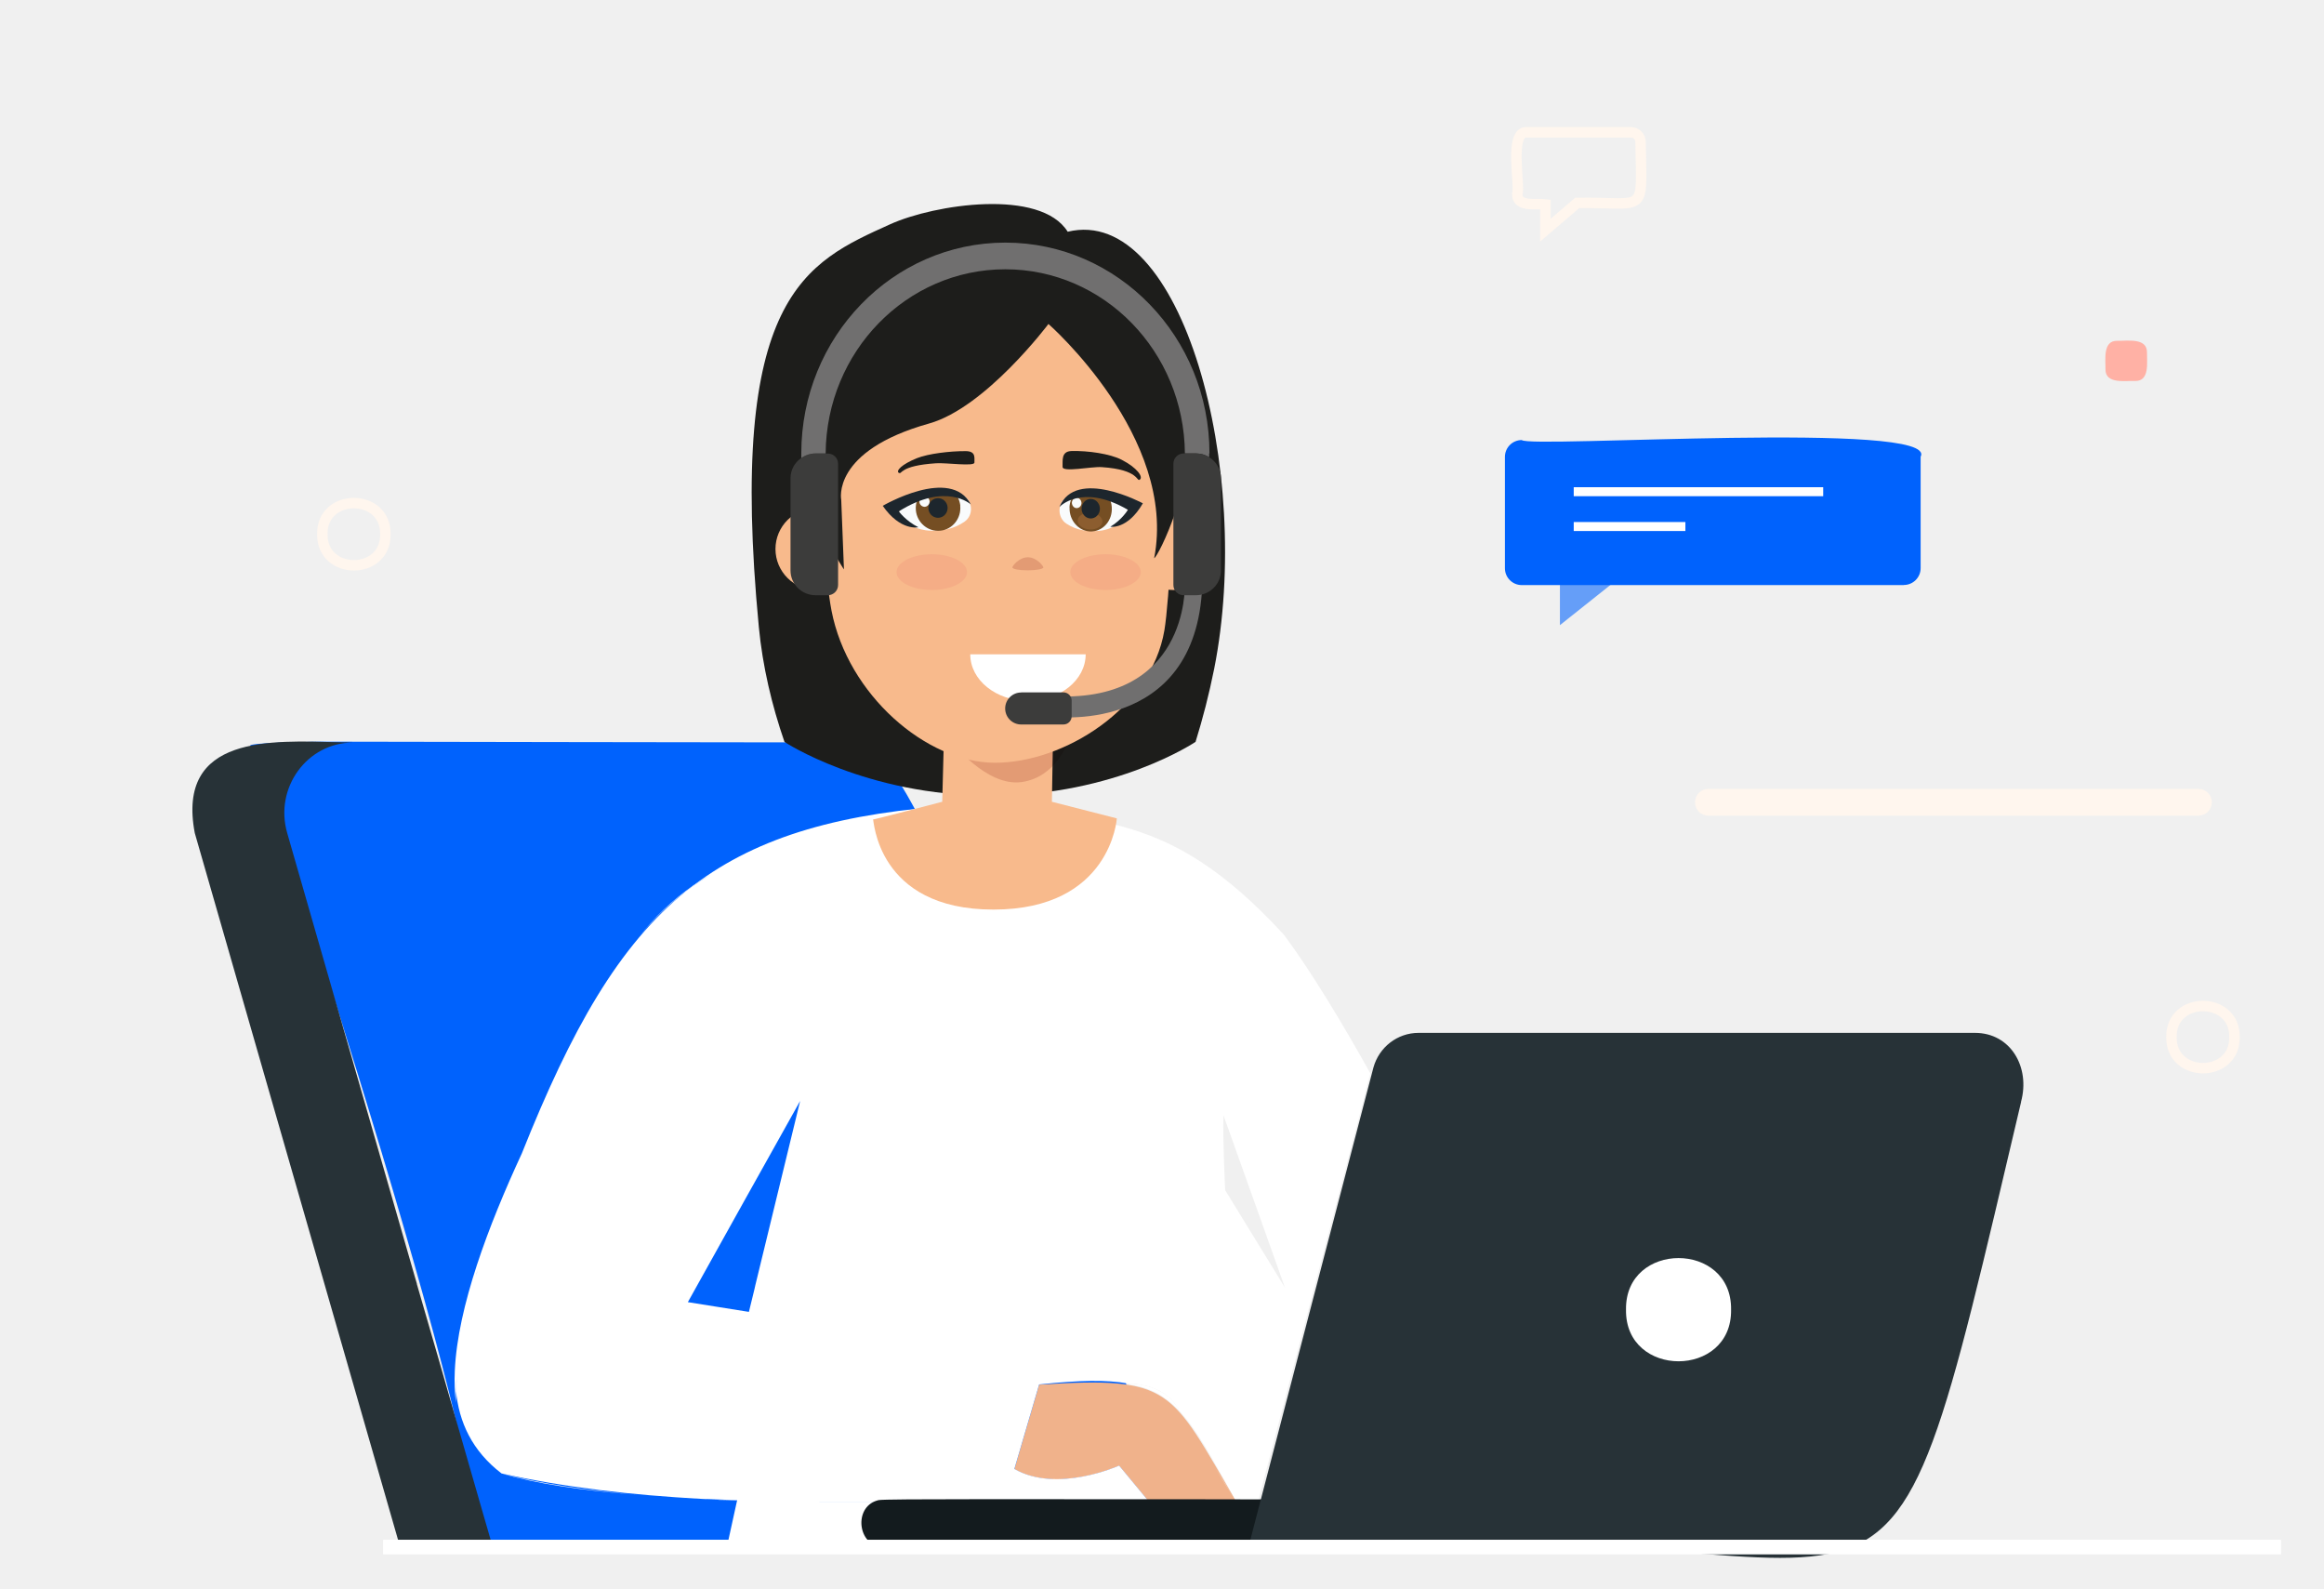
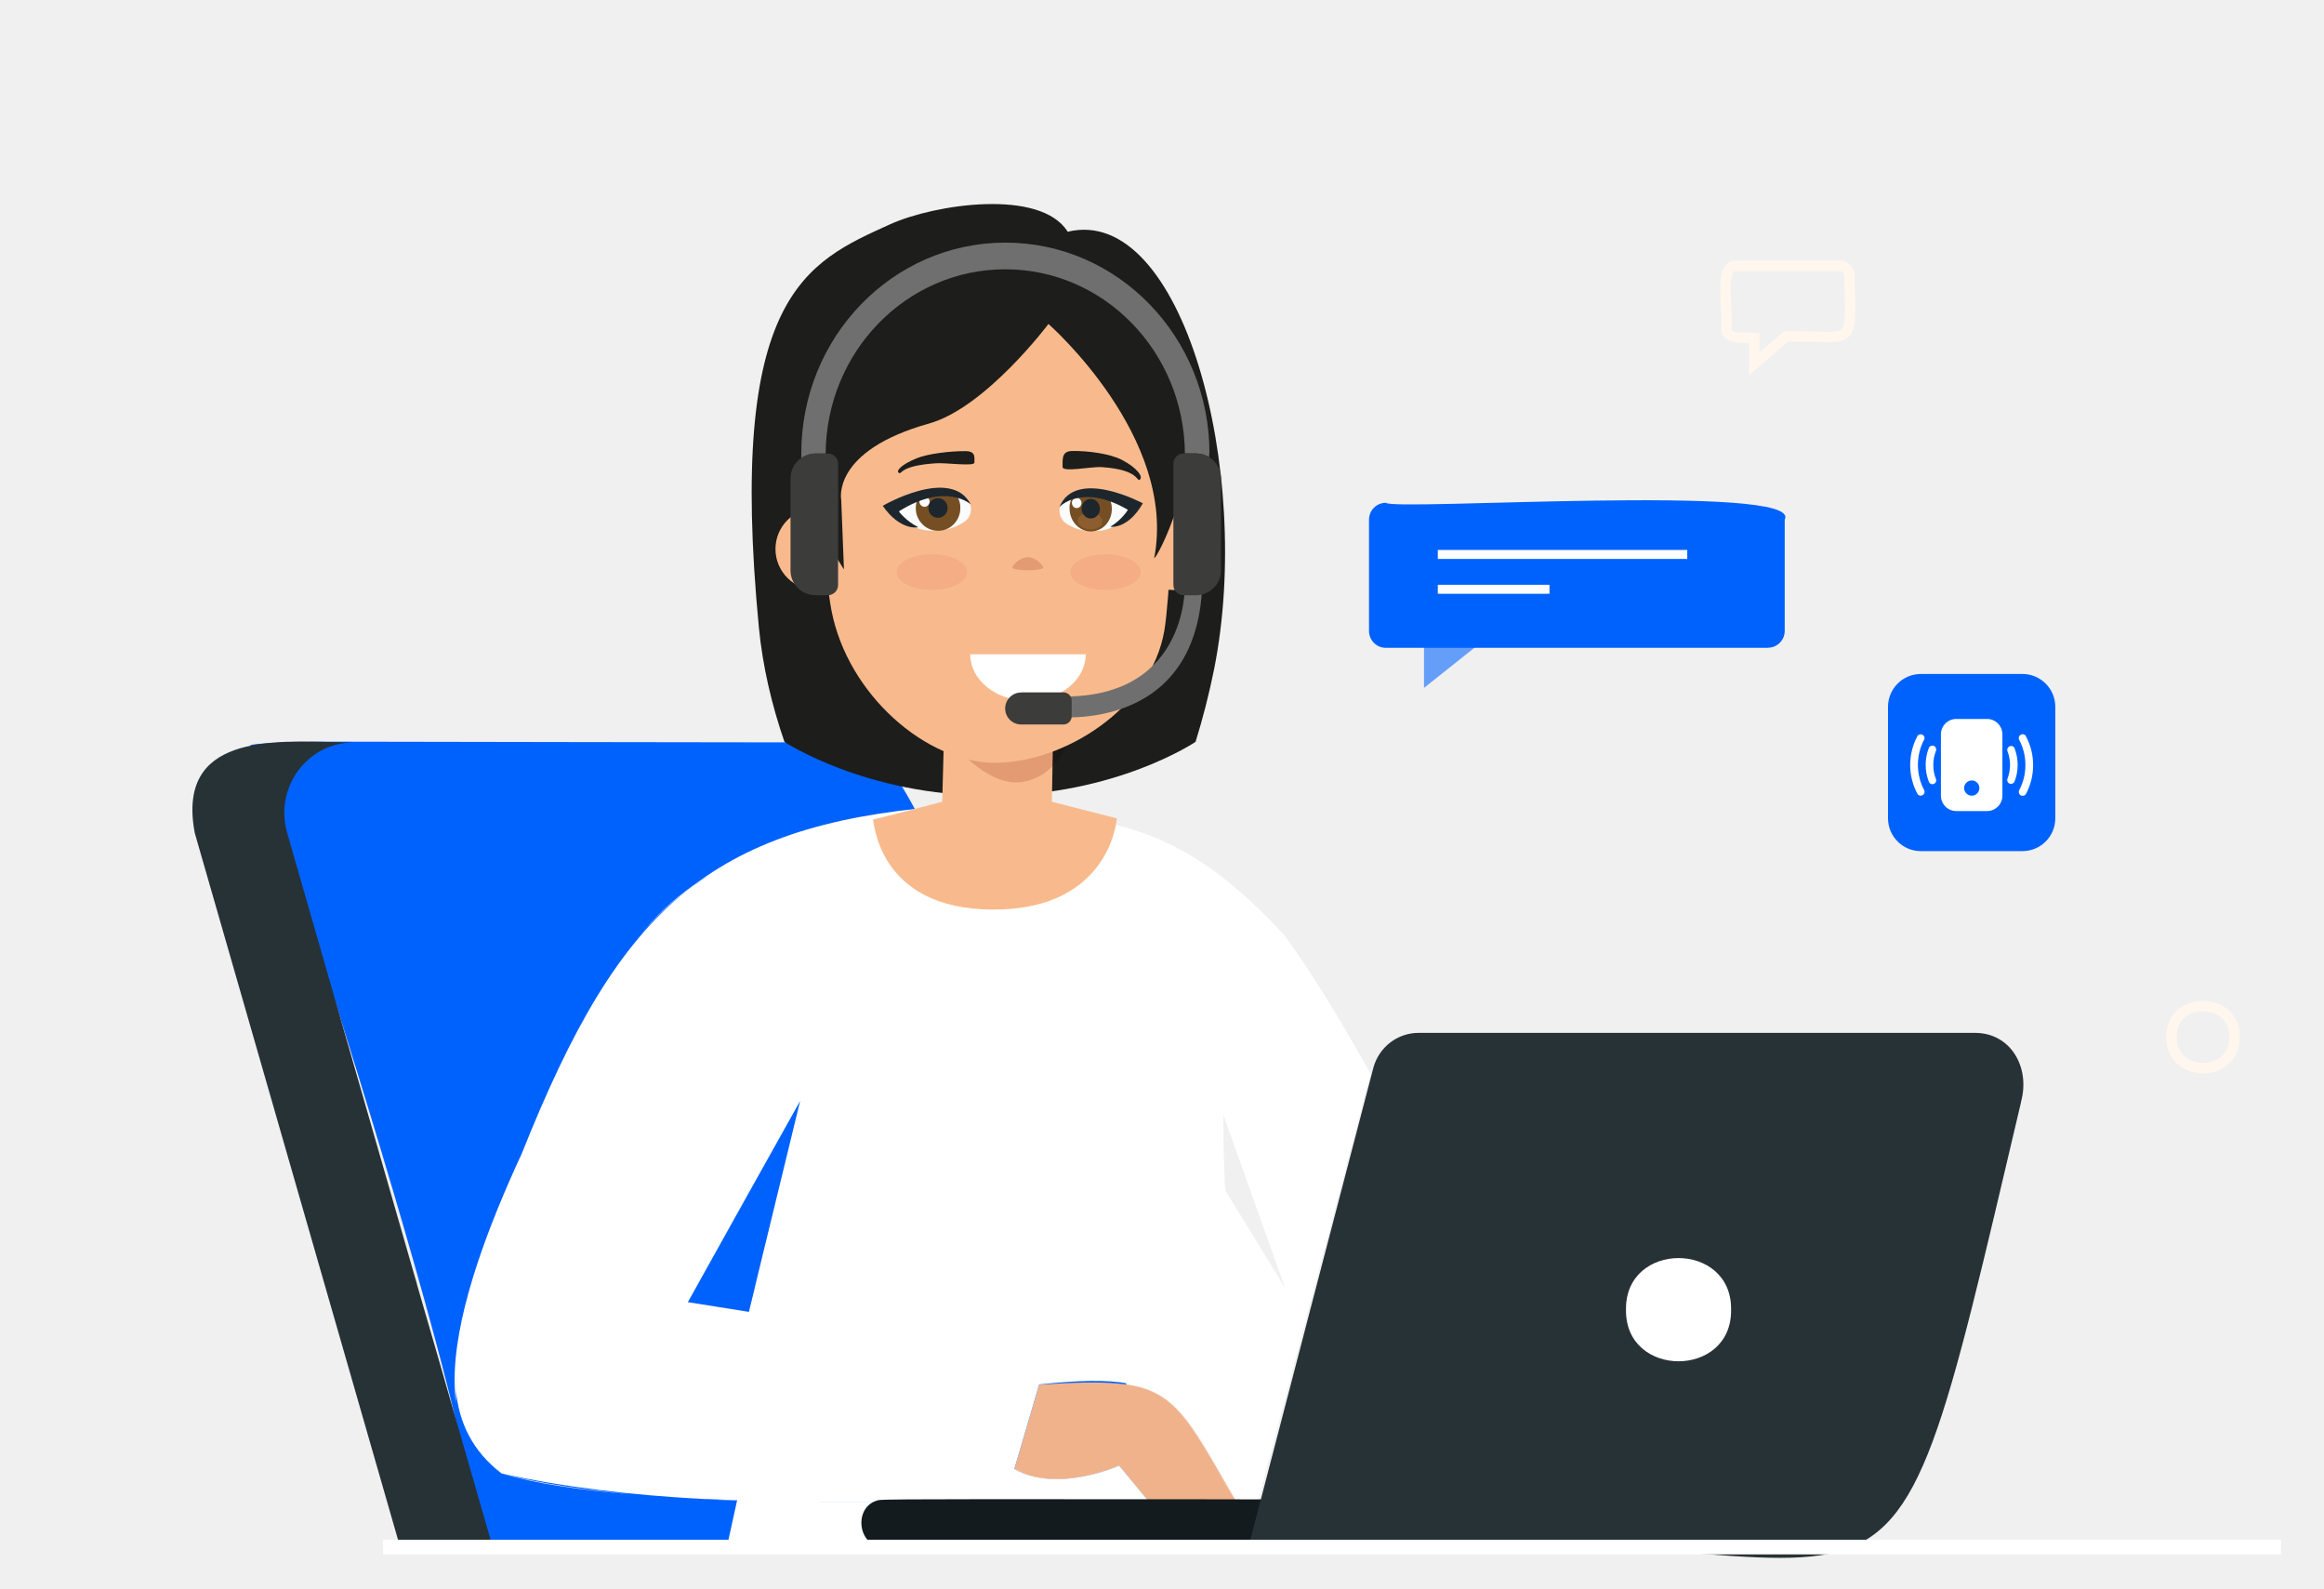
<svg xmlns="http://www.w3.org/2000/svg" viewBox="0 0 222.28 151.92">
  <defs>
    <style>
      .cls-1 {
-         fill: #ffb1a5;
-       }
- 
-       .cls-2 {
        stroke-width: .86px;
      }

-       .cls-2, .cls-3 {
+       .cls-1, .cls-2 {
        stroke: #fff;
      }

-       .cls-2, .cls-3, .cls-4 {
+       .cls-1, .cls-2, .cls-3 {
        fill: none;
        stroke-miterlimit: 10;
      }

-       .cls-5 {
+       .cls-4 {
        fill: #131b1e;
      }

-       .cls-6 {
+       .cls-5 {
        fill: #fff;
      }

-       .cls-7, .cls-8, .cls-9 {
-         isolation: isolate;
+       .cls-6, .cls-7, .cls-8 {
+         fill: #0062fd;
      }

-       .cls-7, .cls-9 {
-         fill: #0062fd;
+       .cls-6, .cls-9, .cls-8 {
+         isolation: isolate;
      }

      .cls-10 {
        fill: #f9fbfc;
      }

      .cls-11 {
        fill: #1d262d;
      }

      .cls-12 {
        fill: #706f6f;
      }

      .cls-13 {
        fill: #754e23;
      }

-       .cls-3 {
+       .cls-2 {
        stroke-width: 1.4px;
      }

      .cls-14 {
        fill: #8c5d2f;
      }

-       .cls-9 {
+       .cls-8 {
        opacity: .58;
      }

      .cls-15 {
        fill: #f8ba8c;
      }

      .cls-16 {
        fill: #f0b28b;
      }

      .cls-17 {
        fill: #f5ad86;
      }

      .cls-18 {
        fill: #1d1d1b;
      }

      .cls-19 {
        fill: #e9d5d4;
        mix-blend-mode: multiply;
      }

      .cls-20 {
        fill: #3c3c3b;
      }

-       .cls-21 {
-         fill: #fff6ee;
-       }
- 
-       .cls-4 {
+       .cls-3 {
        stroke: #fff6ee;
      }

-       .cls-22 {
+       .cls-21 {
        fill: #273237;
      }
    </style>
  </defs>
-   <g class="cls-8">
+   <g class="cls-9">
    <g id="Calque_3" data-name="Calque 3">
      <g>
-         <path class="cls-7" d="M30.83,70.92s44.04.08,51.39.08,32.05,76.69,28.16,76.95-70.66-.99-65.59,0-20.28-76.29-20.83-76.62,6.87-.41,6.87-.41Z" />
+         <path class="cls-6" d="M30.83,70.92s44.04.08,51.39.08,32.05,76.69,28.16,76.95-70.66-.99-65.59,0-20.28-76.29-20.83-76.62,6.87-.41,6.87-.41Z" />
        <g>
          <g>
            <g>
              <path class="cls-16" d="M118.25,143.6h-8.37l-2.84-3.43s-5.93,2.68-10.02.32l2.37-8.08c12.79-.81,12.49.38,18.86,11.18Z" />
-               <path class="cls-6" d="M131.08,102.73c-.07.26-.14.54-.21.82.08-.29.15-.58.24-.88-.01.02-.01.04-.02.06ZM116.18,140.31c.6.98,1.27,2.07,2.07,3.29l-2.07-3.29ZM112.51,134.48c-.1-.16-.22-.32-.35-.46-.12-.13-.24-.26-.38-.38-.13-.12-.27-.23-.42-.33-.1-.07-.21-.13-.31-.19-.09-.04-.17-.09-.26-.13h0s-.01-.02-.02-.02h0c-.1-.04-.19-.09-.29-.13-.1-.04-.2-.08-.3-.12s-.21-.07-.32-.1c-.1-.04-.21-.06-.32-.08-.4-.08-.81-.12-1.21-.12h-.02c-.13,0-.26,0-.4,0,.29.02.57.05.84.1.11.02.21.04.32.06,0,0,.02,0,.03,0,1.4.28,2.63.9,3.53,2.1-.04-.07-.08-.13-.12-.2ZM96.11,143.6c-.12,0-.24,0-.35.01.55,0,1.1,0,1.64-.01h-1.29ZM84.33,143.6h-6.71c2.35.01,4.63.01,6.71,0ZM95.24,76.66c-.03-.1-.06-.21-.1-.3.03.12.07.24.12.36v-.06ZM60.64,142.92c-4.65-.43-8.97-1.03-12.65-2.01,3.3.99,7.84,1.63,13.01,2.04-.12,0-.24-.02-.36-.04ZM43.62,132.9v.03s0,.03,0,.04c.01-.48.04-.96.07-1.45-.04.46-.07.93-.08,1.37Z" />
-               <path class="cls-6" d="M45.59,121.79s0,0,0,.01c-.05.17-.1.34-.14.51.09-.29.17-.56.26-.84-.04.1-.07.21-.11.32ZM66.38,84.63s-.01,0-.02.01c-2.07,1.43-3.77,3.07-5.32,5.04,1.37-1.7,2.87-3.17,4.62-4.49.84-.63,1.74-1.23,2.71-1.79-.69.4-1.36.8-1.98,1.23ZM67.97,143.38c.46.03.92.05,1.37.07.38.02.77.04,1.15.05h0s0-.02,0-.02c-.86-.03-1.71-.06-2.54-.1ZM64.83,143.22c.71.04,1.46.08,2.22.12-.74-.04-1.49-.07-2.22-.12ZM95.26,76.75c.28.98.59,1.96.86,2.95-.21-.99-.49-2-.86-2.95ZM95.24,76.66c-.03-.1-.06-.21-.1-.3.03.12.07.24.12.36v-.06ZM112.51,134.48c-.1-.16-.22-.32-.35-.46-.12-.13-.24-.26-.38-.38-.13-.12-.27-.23-.42-.33-.1-.07-.21-.13-.31-.19-.08-.06-.17-.1-.26-.14,0,0-.01-.01-.02-.01-.1-.05-.2-.1-.29-.13-.1-.04-.2-.08-.3-.12s-.21-.07-.32-.1c-.1-.04-.21-.06-.32-.08-.52-.13-1.07-.19-1.62-.2-.07,0-.15,0-.22,0,.21.02.4.05.6.08h.02s.01,0,.03,0c0,0,.01,0,.03,0,.23.04.46.09.68.15,0,0,.02,0,.03,0,1.34.35,2.57,1.04,3.53,2.1.04.04.08.09.12.13-.07-.12-.15-.22-.24-.33ZM131.08,102.73c-.07.26-.14.54-.21.82.08-.29.15-.58.24-.88-.01.02-.01.04-.02.06Z" />
-               <path class="cls-6" d="M131.08,102.73c-.07.26-.14.54-.21.82.08-.29.15-.58.24-.88-.01.02-.01.04-.02.06ZM112.51,134.48c-.1-.16-.22-.32-.35-.46-.12-.13-.24-.26-.38-.38-.13-.12-.27-.23-.42-.33-.1-.07-.21-.13-.31-.19-.08-.06-.17-.1-.26-.14,0,0-.01-.01-.02-.01-.1-.05-.2-.1-.29-.13-.1-.04-.2-.08-.3-.12s-.21-.07-.32-.1c-.1-.04-.21-.06-.32-.08-.52-.13-1.07-.19-1.62-.2.13.01.26.04.38.07h.02s.01,0,.03,0c0,0,.01,0,.03,0,.12.03.24.06.36.09.11.02.21.04.32.06,0,0,.02,0,.03,0,1.34.35,2.57,1.04,3.53,2.1.04.04.08.09.12.13-.07-.12-.15-.22-.24-.33ZM95.26,76.75c.28.98.59,1.96.86,2.95-.21-.99-.49-2-.86-2.95ZM95.24,76.66c-.03-.1-.06-.21-.1-.3.03.12.07.24.12.36v-.06ZM67.97,143.38c.46.03.92.05,1.37.07.38.02.77.04,1.15.04h0c-.86-.04-1.71-.07-2.54-.11ZM77.62,143.6c2.35.01,4.63.01,6.71,0h-6.71ZM66.38,84.63s-.01,0-.02.01l-.71.55c.84-.63,1.74-1.23,2.71-1.79-.69.4-1.36.8-1.98,1.23ZM45.59,121.79s0,0,0,.01c-.05.17-.1.34-.14.51.09-.29.17-.56.26-.84-.04.1-.07.21-.11.32ZM43.62,132.9v.03s0,.03,0,.04c.01-.48.04-.96.07-1.45-.04.46-.07.93-.08,1.37Z" />
-               <path class="cls-6" d="M122.85,89.44c-11.53-12.57-17.91-9.95-27.79-13.31l-3.03.85c-11.49.7-19.46,2.98-25.65,7.65.62-.43,1.29-.83,1.98-1.23-.97.57-1.87,1.16-2.71,1.79-6.49,5.23-11.01,13.26-15.74,25.11-3.2,6.91-6.13,14.65-6.41,20.77-.05,1.07-.01,2.1.11,3.06,0-.38,0-.76,0-1.15.29,3.02,1.54,5.76,4.36,7.92,6.11,1.36,12.53,2.07,19.07,2.43.13,0,.26.01.39.02.07,0,.15.01.22,0,.1,0,.21,0,.31.01.82.04,1.68.07,2.54.1h0v.02l-1.06,4.83,41.85-.21-2.48-4.55c.36,0,.72.01,1.07.03l-2.84-3.43s-5.93,2.68-10.02.32l2.37-8.08c3.78-.4,6.47-.47,8.54-.08.55,0,1.1.07,1.62.2.1.02.21.04.32.08.1.03.21.06.32.1s.2.07.3.12c.1.04.2.08.29.13,0,0,.01,0,.02.01.09.04.18.08.26.14.1.06.21.12.31.19.15.1.29.21.42.33.13.12.26.24.38.38.13.14.25.29.35.46.08.11.16.21.24.33-.04-.04-.08-.09-.12-.13-.96-1.05-2.19-1.74-3.53-2.1,0,0-.02,0-.03,0-.1-.02-.21-.04-.32-.06,4.19,1.1,5.73,4.41,9.49,11.09h2.08c3.36-12.76,6.71-25.53,10.07-38.29,0-.04.01-.07.03-.1,0-.01,0-.03,0-.04s0-.03.01-.04c0,0,0-.02,0-.04.13-.51.27-1.02.4-1.54.07-.28.14-.55.21-.82,0-.02,0-.04.02-.06-2.56-4.6-5.57-9.63-8.25-13.24ZM43.62,132.97s0-.03,0-.04v-.03c.01-.45.04-.91.08-1.37-.04.49-.06.97-.07,1.45ZM45.44,122.31c.04-.17.09-.34.14-.51t0-.01c.04-.1.07-.21.11-.32-.09.28-.17.55-.26.84ZM96.12,79.7c-.27-.99-.58-1.97-.86-2.95.38.95.65,1.96.86,2.95ZM95.24,76.66v.06c-.04-.12-.07-.24-.1-.36.04.1.07.2.1.3ZM84.33,143.6c-2.07.01-4.35.01-6.71,0h6.71ZM72.2,123.1c-.01.06-.03.12-.04.18-.23.96-.51,2.1-.53,2.17l-5.84-.93c3.56-6.41,7.16-12.84,10.74-19.24-.12.5-3.01,12.41-4.3,17.68,0,.04-.02.09-.03.13ZM97.4,143.6c-.54,0-1.09,0-1.64.01.12,0,.24,0,.35-.01h1.29ZM113.73,111.23l-.02-.04.02-.07v.11ZM117.18,113.8s-.24-4.94-.16-7.15l5.88,16.48-5.72-9.32Z" />
-               <path class="cls-6" d="M84.33,143.6c-2.07.01-4.35.01-6.71,0h6.71Z" />
+               <path class="cls-5" d="M131.08,102.73c-.07.26-.14.54-.21.82.08-.29.15-.58.24-.88-.01.02-.01.04-.02.06ZM116.18,140.31c.6.98,1.27,2.07,2.07,3.29l-2.07-3.29ZM112.51,134.48c-.1-.16-.22-.32-.35-.46-.12-.13-.24-.26-.38-.38-.13-.12-.27-.23-.42-.33-.1-.07-.21-.13-.31-.19-.09-.04-.17-.09-.26-.13h0s-.01-.02-.02-.02h0c-.1-.04-.19-.09-.29-.13-.1-.04-.2-.08-.3-.12s-.21-.07-.32-.1c-.1-.04-.21-.06-.32-.08-.4-.08-.81-.12-1.21-.12h-.02c-.13,0-.26,0-.4,0,.29.02.57.05.84.1.11.02.21.04.32.06,0,0,.02,0,.03,0,1.4.28,2.63.9,3.53,2.1-.04-.07-.08-.13-.12-.2ZM96.11,143.6c-.12,0-.24,0-.35.01.55,0,1.1,0,1.64-.01h-1.29ZM84.33,143.6h-6.71c2.35.01,4.63.01,6.71,0ZM95.24,76.66c-.03-.1-.06-.21-.1-.3.03.12.07.24.12.36v-.06ZM60.64,142.92c-4.65-.43-8.97-1.03-12.65-2.01,3.3.99,7.84,1.63,13.01,2.04-.12,0-.24-.02-.36-.04ZM43.62,132.9v.03s0,.03,0,.04c.01-.48.04-.96.07-1.45-.04.46-.07.93-.08,1.37Z" />
+               <path class="cls-5" d="M45.59,121.79s0,0,0,.01c-.05.17-.1.34-.14.51.09-.29.17-.56.26-.84-.04.1-.07.21-.11.32ZM66.38,84.63s-.01,0-.02.01c-2.07,1.43-3.77,3.07-5.32,5.04,1.37-1.7,2.87-3.17,4.62-4.49.84-.63,1.74-1.23,2.71-1.79-.69.4-1.36.8-1.98,1.23ZM67.97,143.38c.46.03.92.05,1.37.07.38.02.77.04,1.15.05h0s0-.02,0-.02c-.86-.03-1.71-.06-2.54-.1ZM64.83,143.22c.71.04,1.46.08,2.22.12-.74-.04-1.49-.07-2.22-.12ZM95.26,76.75c.28.98.59,1.96.86,2.95-.21-.99-.49-2-.86-2.95ZM95.24,76.66c-.03-.1-.06-.21-.1-.3.03.12.07.24.12.36v-.06ZM112.51,134.48c-.1-.16-.22-.32-.35-.46-.12-.13-.24-.26-.38-.38-.13-.12-.27-.23-.42-.33-.1-.07-.21-.13-.31-.19-.08-.06-.17-.1-.26-.14,0,0-.01-.01-.02-.01-.1-.05-.2-.1-.29-.13-.1-.04-.2-.08-.3-.12s-.21-.07-.32-.1c-.1-.04-.21-.06-.32-.08-.52-.13-1.07-.19-1.62-.2-.07,0-.15,0-.22,0,.21.02.4.05.6.08h.02s.01,0,.03,0c0,0,.01,0,.03,0,.23.04.46.09.68.15,0,0,.02,0,.03,0,1.34.35,2.57,1.04,3.53,2.1.04.04.08.09.12.13-.07-.12-.15-.22-.24-.33ZM131.08,102.73c-.07.26-.14.54-.21.82.08-.29.15-.58.24-.88-.01.02-.01.04-.02.06Z" />
+               <path class="cls-5" d="M131.08,102.73c-.07.26-.14.54-.21.82.08-.29.15-.58.24-.88-.01.02-.01.04-.02.06ZM112.51,134.48c-.1-.16-.22-.32-.35-.46-.12-.13-.24-.26-.38-.38-.13-.12-.27-.23-.42-.33-.1-.07-.21-.13-.31-.19-.08-.06-.17-.1-.26-.14,0,0-.01-.01-.02-.01-.1-.05-.2-.1-.29-.13-.1-.04-.2-.08-.3-.12s-.21-.07-.32-.1c-.1-.04-.21-.06-.32-.08-.52-.13-1.07-.19-1.62-.2.13.01.26.04.38.07h.02s.01,0,.03,0c0,0,.01,0,.03,0,.12.03.24.06.36.09.11.02.21.04.32.06,0,0,.02,0,.03,0,1.34.35,2.57,1.04,3.53,2.1.04.04.08.09.12.13-.07-.12-.15-.22-.24-.33ZM95.26,76.75c.28.98.59,1.96.86,2.95-.21-.99-.49-2-.86-2.95ZM95.24,76.66c-.03-.1-.06-.21-.1-.3.03.12.07.24.12.36v-.06ZM67.97,143.38c.46.03.92.05,1.37.07.38.02.77.04,1.15.04h0c-.86-.04-1.71-.07-2.54-.11ZM77.62,143.6c2.35.01,4.63.01,6.71,0h-6.71ZM66.38,84.63s-.01,0-.02.01l-.71.55c.84-.63,1.74-1.23,2.71-1.79-.69.4-1.36.8-1.98,1.23ZM45.59,121.79s0,0,0,.01c-.05.17-.1.34-.14.51.09-.29.17-.56.26-.84-.04.1-.07.21-.11.32ZM43.62,132.9v.03s0,.03,0,.04c.01-.48.04-.96.07-1.45-.04.46-.07.93-.08,1.37Z" />
+               <path class="cls-5" d="M122.85,89.44c-11.53-12.57-17.91-9.95-27.79-13.31l-3.03.85c-11.49.7-19.46,2.98-25.65,7.65.62-.43,1.29-.83,1.98-1.23-.97.57-1.87,1.16-2.71,1.79-6.49,5.23-11.01,13.26-15.74,25.11-3.2,6.91-6.13,14.65-6.41,20.77-.05,1.07-.01,2.1.11,3.06,0-.38,0-.76,0-1.15.29,3.02,1.54,5.76,4.36,7.92,6.11,1.36,12.53,2.07,19.07,2.43.13,0,.26.01.39.02.07,0,.15.01.22,0,.1,0,.21,0,.31.01.82.04,1.68.07,2.54.1h0v.02l-1.06,4.83,41.85-.21-2.48-4.55c.36,0,.72.01,1.07.03l-2.84-3.43s-5.93,2.68-10.02.32l2.37-8.08c3.78-.4,6.47-.47,8.54-.08.55,0,1.1.07,1.62.2.1.02.21.04.32.08.1.03.21.06.32.1s.2.07.3.12c.1.04.2.08.29.13,0,0,.01,0,.02.01.09.04.18.08.26.14.1.06.21.12.31.19.15.1.29.21.42.33.13.12.26.24.38.38.13.14.25.29.35.46.08.11.16.21.24.33-.04-.04-.08-.09-.12-.13-.96-1.05-2.19-1.74-3.53-2.1,0,0-.02,0-.03,0-.1-.02-.21-.04-.32-.06,4.19,1.1,5.73,4.41,9.49,11.09h2.08c3.36-12.76,6.71-25.53,10.07-38.29,0-.04.01-.07.03-.1,0-.01,0-.03,0-.04s0-.03.01-.04c0,0,0-.02,0-.04.13-.51.27-1.02.4-1.54.07-.28.14-.55.21-.82,0-.02,0-.04.02-.06-2.56-4.6-5.57-9.63-8.25-13.24ZM43.62,132.97s0-.03,0-.04v-.03c.01-.45.04-.91.08-1.37-.04.49-.06.97-.07,1.45ZM45.44,122.31c.04-.17.09-.34.14-.51t0-.01c.04-.1.07-.21.11-.32-.09.28-.17.55-.26.84ZM96.12,79.7c-.27-.99-.58-1.97-.86-2.95.38.95.65,1.96.86,2.95ZM95.24,76.66v.06c-.04-.12-.07-.24-.1-.36.04.1.07.2.1.3ZM84.33,143.6c-2.07.01-4.35.01-6.71,0h6.71ZM72.2,123.1c-.01.06-.03.12-.04.18-.23.96-.51,2.1-.53,2.17l-5.84-.93c3.56-6.41,7.16-12.84,10.74-19.24-.12.5-3.01,12.41-4.3,17.68,0,.04-.02.09-.03.13ZM97.4,143.6c-.54,0-1.09,0-1.64.01.12,0,.24,0,.35-.01h1.29ZM113.73,111.23l-.02-.04.02-.07v.11ZM117.18,113.8s-.24-4.94-.16-7.15l5.88,16.48-5.72-9.32Z" />
+               <path class="cls-5" d="M84.33,143.6c-2.07.01-4.35.01-6.71,0h6.71Z" />
            </g>
            <path class="cls-18" d="M75.02,70.94s7.77,5.15,19.74,5.15,19.59-5.15,19.59-5.15c.69-2.22,1.29-4.54,1.78-6.98,3.76-18.9-3.05-44.45-14.01-41.8-2.59-4.16-12.73-2.64-16.99-.71-8.07,3.65-15.58,6.83-12.55,38.52.36,3.74,1.23,7.44,2.45,10.97Z" />
            <path class="cls-15" d="M83.5,78.35c.09-.08.28,8.63,11.52,8.63s11.8-8.72,11.8-8.72l-6.21-1.59.19-11.45-10.39.49-.29,10.96s-6.71,1.77-6.63,1.69Z" />
            <path class="cls-19" d="M102.16,70.95l.34-5.8h-12.06l.63,5.84s3.29,4.24,6.61,3.8c3.32-.44,4.48-3.84,4.48-3.84Z" />
            <path class="cls-15" d="M112.15,43.86c.24,3.01-.31,13.66-.78,16.41-1.26,7.47-9.61,12.67-16.2,12.67s-14.09-6.53-15.64-14.55c-.62-3.2-.95-9.91-.95-13.56,0-15.2,6.81-18.66,16.59-18.66s15.57-.23,16.98,17.7Z" />
            <path class="cls-18" d="M85.98,45.22c.31.18,0-.69,3.56-.92,1-.06,3.68.33,3.66-.07-.02-.41.18-1.08-.82-1.09-1.52-.01-3.58.24-4.67.67-1.47.59-2.05,1.22-1.74,1.41Z" />
            <path class="cls-18" d="M109.02,45.86c-.33.26,0-.95-3.64-1.19-1.02-.07-3.78.53-3.75-.03.03-.56-.17-1.48.86-1.51,1.56-.04,3.67.26,4.78.83,1.5.77,2.08,1.64,1.76,1.89Z" />
            <path class="cls-15" d="M82.01,52.5c0,2.17-1.76,3.92-3.92,3.92s-3.92-1.76-3.92-3.92,1.76-3.92,3.92-3.92,3.92,1.76,3.92,3.92Z" />
            <path class="cls-15" d="M116.13,52.5c0,2.17-1.76,3.92-3.92,3.92s-3.92-1.76-3.92-3.92,1.76-3.92,3.92-3.92,3.92,1.76,3.92,3.92Z" />
            <path class="cls-18" d="M108.65,27.72c.07.14,3.95,5.89,4.92,13.12.71,5.27-2.76,12.35-3.18,12.54,2.25-11.57-10.11-22.4-10.11-22.4,0,0-6,8-11.42,9.52-9.39,2.63-8.4,7.3-8.4,7.3l.26,6.65s-3.06-4.37-3.25-9.63c-.19-5.26-2.72-10.54,7.69-18.75,11.34-8.95,22.71.01,23.5,1.64Z" />
-             <path class="cls-6" d="M103.84,62.57c0,2.46-2.47,4.45-5.52,4.45s-5.52-1.99-5.52-4.45h11.04Z" />
+             <path class="cls-5" d="M103.84,62.57c0,2.46-2.47,4.45-5.52,4.45s-5.52-1.99-5.52-4.45h11.04Z" />
            <path class="cls-17" d="M109.11,54.71c0,.94-1.51,1.71-3.37,1.71s-3.37-.77-3.37-1.71,1.51-1.71,3.37-1.71,3.37.77,3.37,1.71Z" />
            <path class="cls-17" d="M92.49,54.71c0,.94-1.51,1.71-3.37,1.71s-3.37-.77-3.37-1.71,1.51-1.71,3.37-1.71,3.37.77,3.37,1.71Z" />
            <path class="cls-19" d="M99.79,54.26c0,.15-.66.28-1.48.28s-1.48-.12-1.48-.28.66-.97,1.48-.97,1.48.82,1.48.97Z" />
            <g>
              <path class="cls-20" d="M80.16,44.34v11.6c0,.54-.44.98-.99.98h-1.16c-1.33,0-2.4-1.06-2.4-2.36v-8.83c0-.8.4-1.5,1.01-1.92.39-.28.87-.44,1.39-.44h1.16c.55,0,.99.43.99.98Z" />
              <path class="cls-12" d="M115.65,43.36c0,.12,0,.24,0,.36-.37-.23-.8-.36-1.26-.36h-1.06c-.08-9.74-7.74-17.61-17.18-17.61s-17.11,7.87-17.18,17.61h-.94c-.52,0-1,.16-1.39.44,0-.15,0-.29,0-.44,0-11.14,8.74-20.16,19.52-20.16s19.52,9.03,19.52,20.16Z" />
              <path class="cls-12" d="M113.32,55.98s.37,11.51-12.99,10.57v1.96s14.09,2.05,14.66-12.53h-1.67Z" />
              <path class="cls-20" d="M97.67,66.21h4.04c.44,0,.79.35.79.79v1.49c0,.44-.35.79-.79.79h-4.04c-.85,0-1.53-.69-1.53-1.53h0c0-.85.69-1.53,1.53-1.53Z" />
              <path class="cls-20" d="M116.78,45.73v8.83c0,1.3-1.08,2.36-2.4,2.36h-1.16c-.55,0-.99-.43-.99-.98v-11.6c0-.54.44-.98.99-.98h1.16c.46,0,.9.13,1.26.36.69.41,1.14,1.16,1.14,2.01Z" />
            </g>
          </g>
          <g>
            <g>
              <g>
                <path class="cls-10" d="M85.97,48.9s.84,2.33,4.22,1.76c0,0,1-.03,2.07-.78.86-.61.8-1.94-.1-2.47-1.4-.84-3.71-.77-6.19,1.5Z" />
                <path class="cls-13" d="M91.84,48.36c.12,1.2-.73,2.27-1.9,2.39-1.17.12-2.22-.75-2.34-1.94-.07-.73.21-1.41.71-1.86.32-.29,2.48-.36,2.92.09.34.34.56.8.62,1.32Z" />
                <path class="cls-11" d="M90.63,48.48c.05.52-.32.98-.82,1.03-.51.05-.96-.32-1.01-.84-.05-.52.32-.98.82-1.03.51-.05.96.32,1.01.84Z" />
                <path class="cls-10" d="M88.91,47.91c.03.27-.17.52-.43.55s-.51-.17-.54-.44c-.03-.27.17-.52.43-.55s.51.17.54.44Z" />
              </g>
              <path class="cls-11" d="M92.86,48.24s-2.37-2.18-6.89.66c0,0,.65.91,1.87,1.52,0,0-1.71.4-3.41-2.05,0,0,6.51-3.81,8.43-.13Z" />
            </g>
            <g>
              <g>
                <path class="cls-10" d="M107.88,48.75s-.66,2.38-3.89,1.99c0,0-.95.03-2-.67-.85-.56-.87-1.89-.05-2.47,1.28-.91,3.47-.98,5.94,1.15Z" />
                <path class="cls-13" d="M102.3,48.54c-.04,1.2.83,2.22,1.94,2.28,1.12.06,2.06-.87,2.1-2.07.03-.73-.28-1.39-.78-1.82-.32-.27-2.37-.22-2.76.25-.3.36-.49.83-.51,1.35Z" />
                <path class="cls-14" d="M103.08,49.77c-.02.44.5.83,1.15.86.65.03,1.2-.3,1.21-.74.02-.44-.5-.83-1.15-.86-.65-.03-1.2.3-1.21.74Z" />
                <path class="cls-11" d="M103.45,48.6c-.02.52.36.96.84.98.48.02.89-.38.91-.89.02-.52-.36-.96-.84-.98-.48-.02-.89.38-.91.89Z" />
                <path class="cls-10" d="M102.52,48.07c0,.27.19.51.44.52s.47-.2.48-.47c0-.27-.19-.51-.44-.52s-.47.2-.48.47Z" />
              </g>
              <path class="cls-11" d="M101.33,48.48s2.11-2.31,6.55.27c0,0-.56.95-1.68,1.62,0,0,1.64.3,3.11-2.24,0,0-6.39-3.44-7.98.34Z" />
            </g>
          </g>
        </g>
        <g>
-           <path class="cls-22" d="M47.12,147.94h-8.85l-19.64-68.28c-1.79-9.42,7.37-8.85,13.8-8.68h.01c.46.01.9.02,1.32.03-4.38,0-7.54,4.33-6.29,8.65l9.32,32.41,2.88,10,.2.68v.04s2.01,6.93,2.01,6.93l1.77,6.15.59,2.05,1.81,6.29h0s1.01,3.49,1.01,3.49l.06.21Z" />
-           <path class="cls-6" d="M77.89,143.38h6.71c-2.07.01-4.35.01-6.71,0Z" />
-           <path class="cls-6" d="M97.66,143.38c-.54,0-1.09,0-1.64.01.12,0,.24,0,.35-.01h1.29Z" />
+           <path class="cls-21" d="M47.12,147.94h-8.85l-19.64-68.28c-1.79-9.42,7.37-8.85,13.8-8.68h.01c.46.01.9.02,1.32.03-4.38,0-7.54,4.33-6.29,8.65l9.32,32.41,2.88,10,.2.68v.04s2.01,6.93,2.01,6.93l1.77,6.15.59,2.05,1.81,6.29h0s1.01,3.49,1.01,3.49l.06.21Z" />
+           <path class="cls-5" d="M77.89,143.38h6.71c-2.07.01-4.35.01-6.71,0Z" />
+           <path class="cls-5" d="M97.66,143.38c-.54,0-1.09,0-1.64.01.12,0,.24,0,.35-.01h1.29Z" />
        </g>
        <g>
          <g>
            <g>
-               <path class="cls-5" d="M124.68,143.38v4.56h-40.1c-2.44.06-2.98-3.51-.92-4.37.11-.04.24-.09.37-.12,0,0,0,0,.01,0,.1-.03,1.14-.06,2.82-.07,1.89-.01,4.59-.02,7.7-.02,4.58,0,10.04,0,15.04.01h0c.16,0,.33,0,.49,0,1.67,0,3.29,0,4.79,0,2.17,0,4.12.01,5.7.01,2.42,0,3.96,0,4.09-.01Z" />
+               <path class="cls-4" d="M124.68,143.38v4.56h-40.1c-2.44.06-2.98-3.51-.92-4.37.11-.04.24-.09.37-.12,0,0,0,0,.01,0,.1-.03,1.14-.06,2.82-.07,1.89-.01,4.59-.02,7.7-.02,4.58,0,10.04,0,15.04.01h0c.16,0,.33,0,.49,0,1.67,0,3.29,0,4.79,0,2.17,0,4.12.01,5.7.01,2.42,0,3.96,0,4.09-.01Z" />
              <g>
-                 <path class="cls-22" d="M193.31,105.37c-14.8,62.74-7.51,37.82-73.9,42.57,1.93-7.44,3.92-15.05,5.85-22.47,2.03-7.74,4.07-15.63,6.1-23.38.54-1.95,2.29-3.32,4.32-3.32,0,0,53.22,0,53.22,0,3.41,0,5.31,3.29,4.4,6.6Z" />
-                 <path class="cls-6" d="M155.52,125.24c-.1,6.58,10.15,6.58,10.05,0,.1-6.58-10.15-6.58-10.05,0Z" />
+                 <path class="cls-21" d="M193.31,105.37c-14.8,62.74-7.51,37.82-73.9,42.57,1.93-7.44,3.92-15.05,5.85-22.47,2.03-7.74,4.07-15.63,6.1-23.38.54-1.95,2.29-3.32,4.32-3.32,0,0,53.22,0,53.22,0,3.41,0,5.31,3.29,4.4,6.6Z" />
+                 <path class="cls-5" d="M155.52,125.24c-.1,6.58,10.15,6.58,10.05,0,.1-6.58-10.15-6.58-10.05,0Z" />
              </g>
            </g>
-             <polyline class="cls-3" points="218.17 147.94 145 147.94 105.09 147.94 36.64 147.94" />
+             <polyline class="cls-2" points="218.17 147.94 145 147.94 105.09 147.94 36.64 147.94" />
          </g>
          <g>
            <g>
              <g>
-                 <path class="cls-7" d="M182.09,55.95h-36.54c-.89,0-1.61-.72-1.61-1.61v-10.65c0-.89.72-1.61,1.61-1.61.74.8,40-1.89,38.15,1.6,0,0,0,10.65,0,10.65,0,.89-.72,1.61-1.61,1.61Z" />
+                 <path class="cls-6" d="M169.09,61.95h-36.54c-.89,0-1.61-.72-1.61-1.61v-10.65c0-.89.72-1.61,1.61-1.61.74.8,40-1.89,38.15,1.6,0,0,0,10.65,0,10.65,0,.89-.72,1.61-1.61,1.61Z" />
                <g>
-                   <line class="cls-2" x1="150.52" y1="47.02" x2="174.38" y2="47.02" />
-                   <line class="cls-2" x1="150.52" y1="50.35" x2="161.2" y2="50.35" />
+                   <line class="cls-1" x1="137.52" y1="53.02" x2="161.38" y2="53.02" />
+                   <line class="cls-1" x1="137.52" y1="56.35" x2="148.2" y2="56.35" />
                </g>
              </g>
-               <polygon class="cls-9" points="149.2 54.38 149.2 59.78 155.99 54.38 149.2 54.38" />
+               <polygon class="cls-8" points="136.2 60.38 136.2 65.78 142.99 60.38 136.2 60.38" />
            </g>
            <g>
-               <g>
-                 <path class="cls-21" d="M210.27,78h-46.87c-.71,0-1.28-.57-1.28-1.28h0c0-.71.57-1.28,1.28-1.28h46.87c.71,0,1.28.57,1.28,1.28h0c0,.71-.57,1.28-1.28,1.28Z" />
-                 <path class="cls-1" d="M204.22,36.43c-.92-.04-2.87.33-2.84-1.13.02-.91-.28-2.74,1.13-2.71.92.03,2.87-.33,2.84,1.13-.02.91.28,2.74-1.13,2.71Z" />
-               </g>
-               <g>
-                 <path class="cls-4" d="M146.04,12.65h9.95c.51,0,.92.42.92.94.11,7.08.69,5.73-6.05,5.81l-3.05,2.61v-2.47c-.78-.11-2.73.32-2.69-.99.3-.83-.82-6.04.92-5.9Z" />
-                 <path class="cls-4" d="M213.72,99.17c.06,3.96-6.08,3.97-6.03,0-.06-3.96,6.08-3.96,6.03,0Z" />
-                 <path class="cls-4" d="M36.86,51.08c.06,3.97-6.08,3.97-6.03,0-.06-3.96,6.08-3.96,6.03,0Z" />
-               </g>
+               <path class="cls-3" d="M166.02,25.42h9.95c.51,0,.92.42.92.94.11,7.08.69,5.73-6.05,5.81l-3.05,2.61v-2.47c-.78-.11-2.73.32-2.69-.99.3-.83-.82-6.04.92-5.9Z" />
+               <path class="cls-3" d="M213.72,99.17c.06,3.96-6.08,3.97-6.03,0-.06-3.96,6.08-3.96,6.03,0Z" />
            </g>
          </g>
        </g>
      </g>
+       <rect class="cls-7" x="180.11" y="64.92" width="16.94" height="16" rx="3.14" ry="3.14" transform="translate(115.66 261.5) rotate(-90)" />
+       <path class="cls-5" d="M185.64,70.22c0-.81.66-1.47,1.47-1.47h2.94c.81,0,1.47.66,1.47,1.47v5.87c0,.81-.66,1.47-1.47,1.47h-2.94c-.81,0-1.47-.66-1.47-1.47v-5.87ZM189.32,75.36c0-.41-.33-.73-.73-.73s-.73.33-.73.73.33.73.73.73.73-.33.73-.73M184.03,70.76c.09-.18.03-.4-.15-.5-.18-.09-.4-.03-.5.15h0c-.45.85-.68,1.79-.68,2.74,0,.99.25,1.92.68,2.74.09.18.32.25.5.15.18-.09.25-.32.15-.5-.39-.74-.59-1.56-.59-2.4,0-.87.21-1.68.59-2.4M193.78,70.41c-.09-.18-.32-.25-.5-.15-.18.09-.25.32-.15.5h0c.38.72.59,1.53.59,2.4s-.21,1.68-.59,2.4c-.09.18-.03.4.15.5.18.09.4.03.5-.15.45-.85.68-1.79.68-2.74,0-.96-.23-1.9-.68-2.74M185.16,71.82c.08-.18,0-.4-.18-.49-.18-.08-.4,0-.49.18,0,.01,0,.02-.01.03-.2.51-.3,1.05-.3,1.6,0,.56.11,1.11.3,1.6.06.19.27.3.46.23.19-.06.3-.27.23-.46,0-.01,0-.02-.01-.03-.17-.43-.25-.88-.25-1.33,0-.47.09-.92.25-1.33M192.69,71.55c-.08-.18-.3-.27-.49-.18-.17.08-.26.27-.2.45.16.41.25.86.25,1.33s-.09.92-.25,1.33c-.06.19.04.4.23.46.18.06.37-.03.45-.2.2-.5.3-1.04.3-1.6s-.11-1.11-.3-1.6" />
    </g>
  </g>
</svg>
